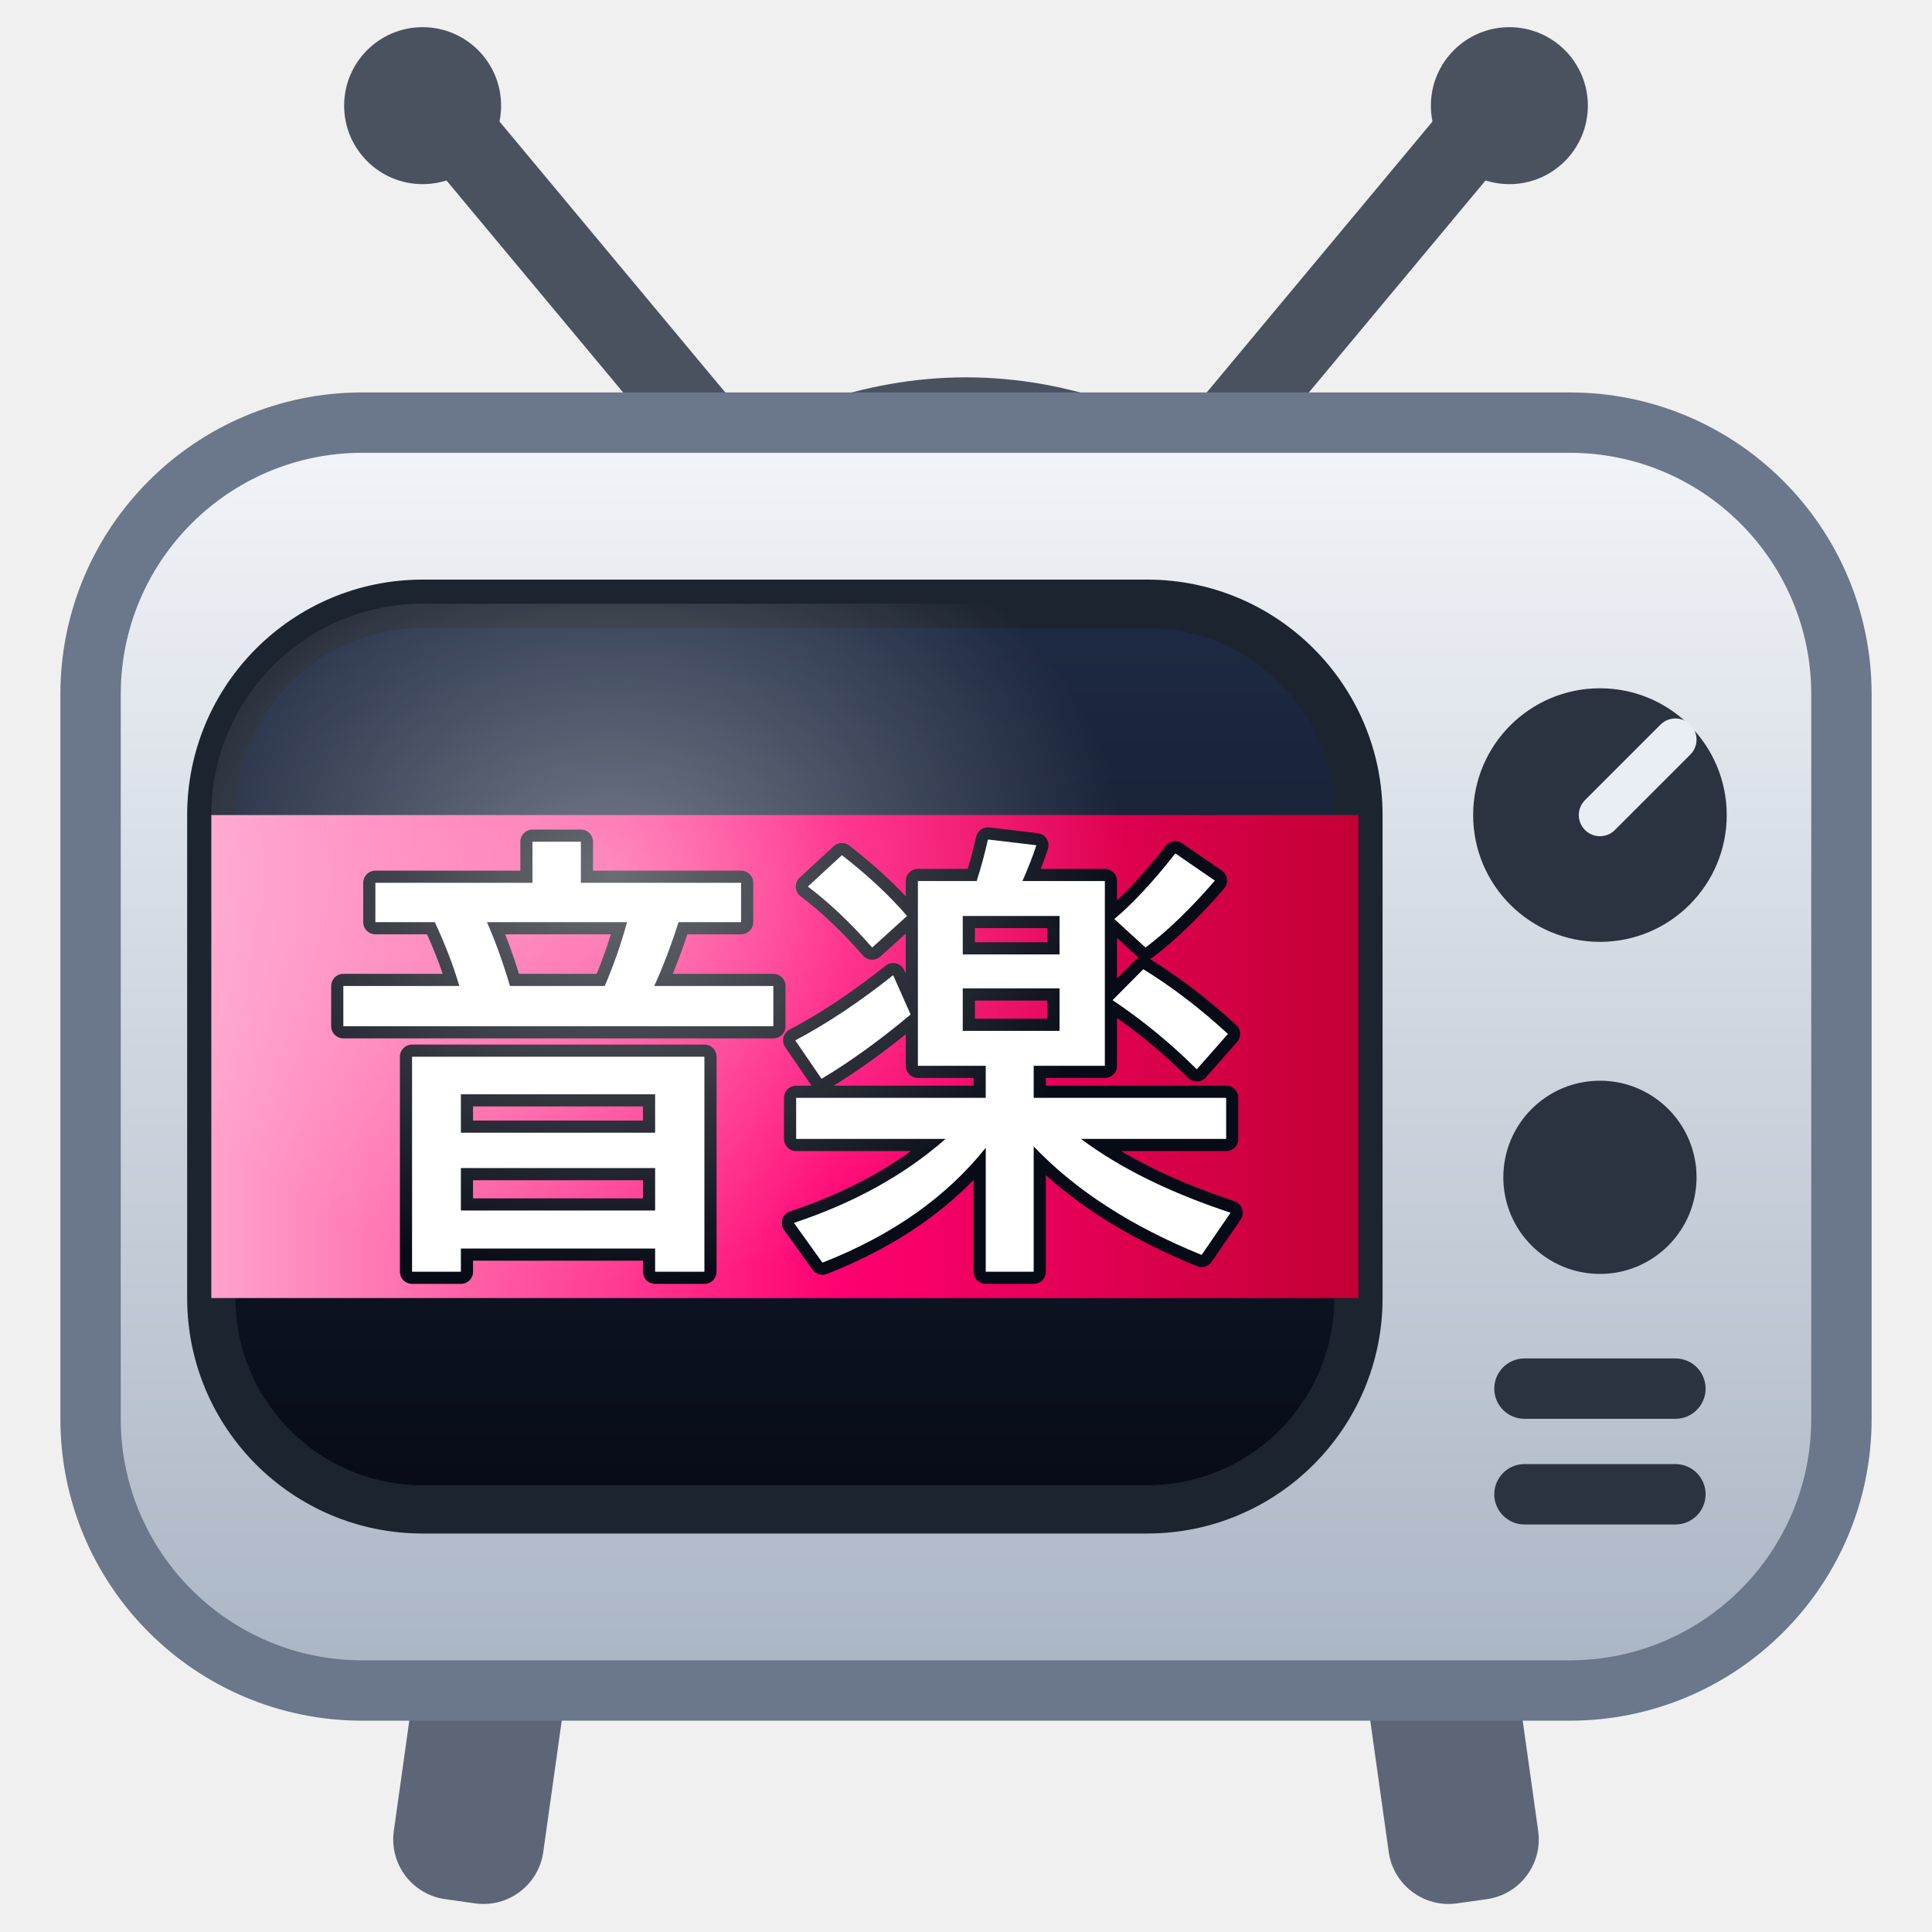
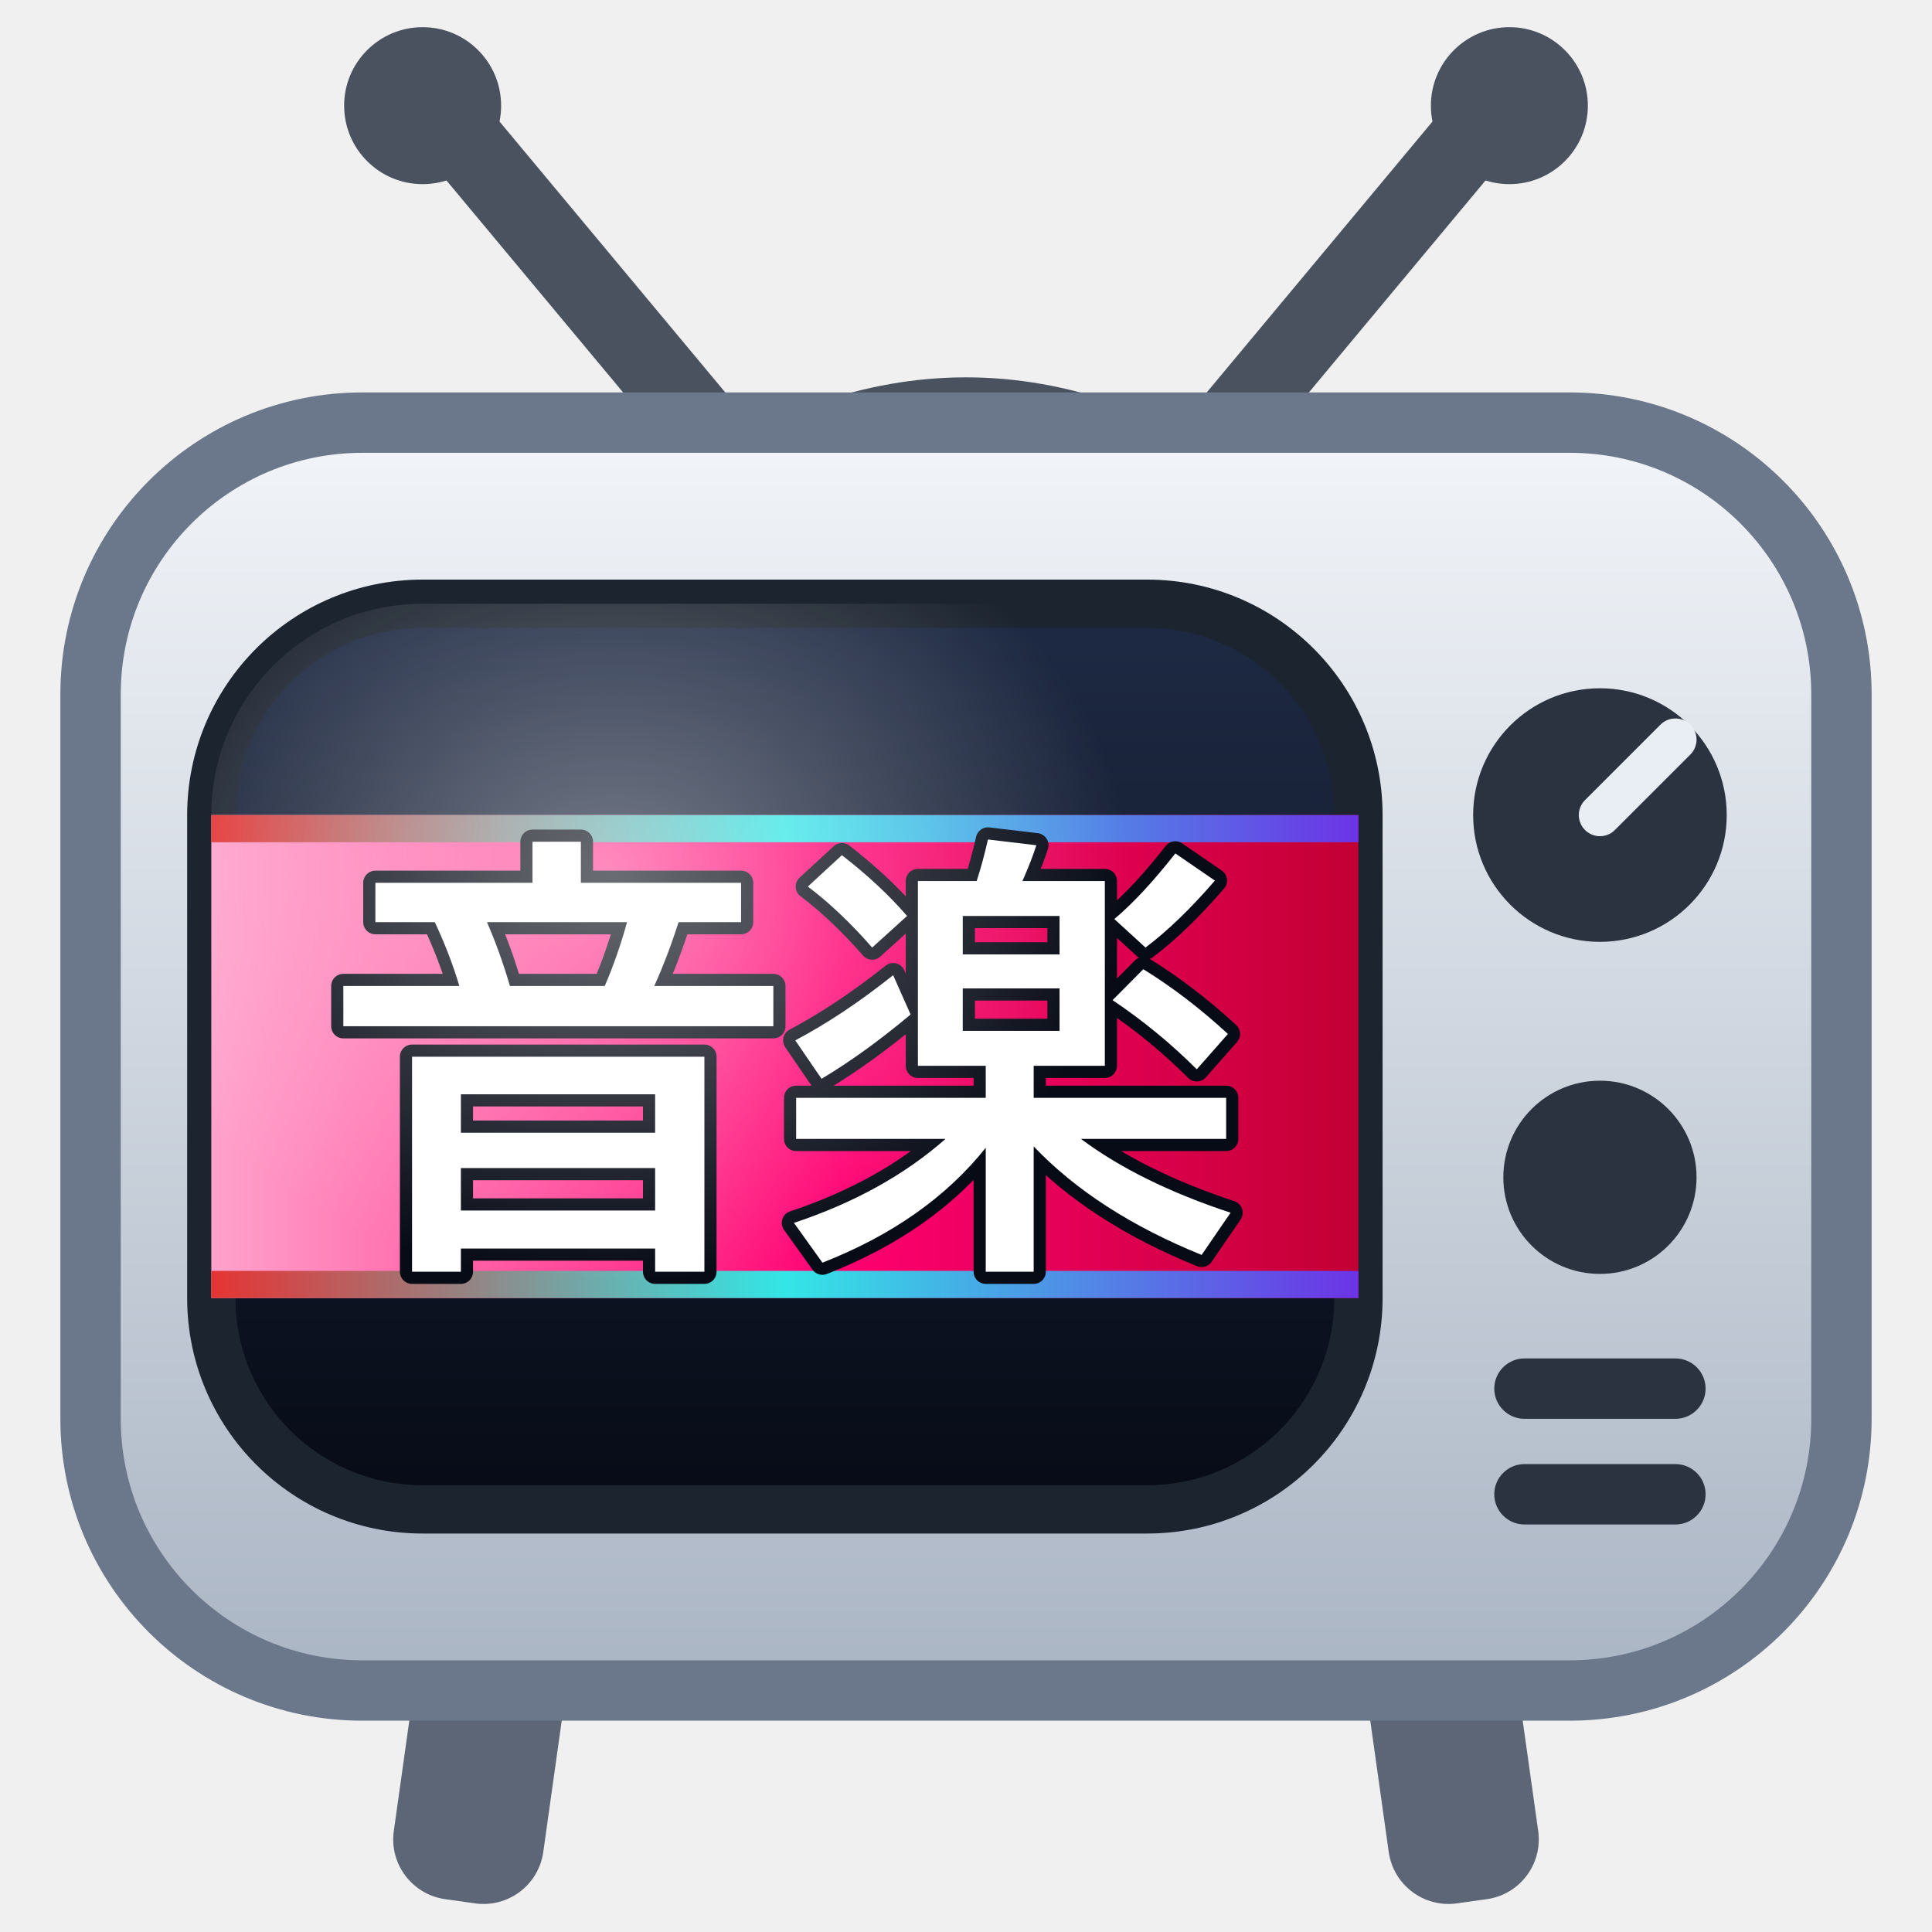
<svg xmlns="http://www.w3.org/2000/svg" viewBox="0 0 64 64">
  <defs>
    <linearGradient id="cab" x1="0" y1="0" x2="0" y2="1">
      <stop offset="0" stop-color="#F2F5F9" />
      <stop offset="1" stop-color="#AAB5C4" />
    </linearGradient>
    <linearGradient id="scr" x1="0" y1="0" x2="0" y2="1">
      <stop offset="0" stop-color="#1E2A44" />
      <stop offset="1" stop-color="#070B16" />
    </linearGradient>
    <linearGradient id="bd" x1="0" y1="0" x2="1" y2="0">
      <stop offset="0" stop-color="#FFA3CC" />
      <stop offset=".55" stop-color="#FF0071" />
      <stop offset="1" stop-color="#C20033" />
    </linearGradient>
    <clipPath id="sc">
      <rect x="7" y="20" width="38" height="30" rx="7" />
    </clipPath>
    <radialGradient id="gl" cx=".35" cy=".3" r=".9">
      <stop offset="0" stop-color="#fff" stop-opacity=".4" />
      <stop offset=".5" stop-color="#fff" stop-opacity="0" />
    </radialGradient>
+     <linearGradient id="rbl" x1="0" y1="0" x2="1" y2="0">
+       <stop offset="0" stop-color="#E63333" />
+       <stop offset=".5" stop-color="#33E6E6" />
+       <stop offset="1" stop-color="#6C33E6" />
+     </linearGradient>
  </defs>
  <path d="M24 15 L14 3 M40 15 L50 3" stroke="#4A5260" stroke-width="2.6" stroke-linecap="round" />
  <circle cx="14" cy="3.5" r="2.6" fill="#4A5260" />
  <circle cx="50" cy="3.5" r="2.6" fill="#4A5260" />
  <path d="M22 16 Q32 9 42 16 Z" fill="#4A5260" />
  <rect x="14" y="54" width="5" height="9" rx="2" fill="#5C6676" transform="rotate(8 16 54)" />
  <rect x="45" y="54" width="5" height="9" rx="2" fill="#5C6676" transform="rotate(-8 48 54)" />
  <rect x="3" y="14" width="58" height="42" rx="9" fill="url(#cab)" stroke="#6B778A" stroke-width="2" />
  <rect x="7" y="20" width="38" height="30" rx="7" fill="url(#scr)" stroke="#1C2430" stroke-width="1.6" />
  <rect x="7" y="27" width="38" height="16" fill="url(#bd)" clip-path="url(#sc)" />
+   <rect x="7" y="27" width="38" height="0.9" fill="url(#rbl)" clip-path="url(#sc)" />
+   <rect x="7" y="42.1" width="38" height="0.9" fill="url(#rbl)" clip-path="url(#sc)" />
  <path d="M1126 1565H1851V1387H1568Q1518 1230 1458 1098H1997V916H51V1098H576Q535 1237 465 1387H196V1565H907V1751H1126ZM701 1387Q760 1252 805 1098H1234Q1293 1235 1335 1387ZM1685 778V-195H1462V-90H583V-195H362V778ZM583 608V434H1462V608ZM583 274V82H1462V274Z" fill="#fff" stroke="#070B16" stroke-width="110" paint-order="stroke" stroke-linejoin="round" transform="translate(11.00 40.70) scale(0.00732 -0.00732)" />
  <path d="M909 737H602V1573H868Q897 1663 919 1761L1138 1735Q1117 1668 1075 1573H1448V737H1126V592H1997V406H1340Q1605 208 2017 72L1886 -119Q1410 74 1126 372V-195H909V366Q642 31 170 -154L41 26Q450 162 727 406H51V592H909ZM805 1415V1241H1243V1415ZM805 1087V895H1243V1087ZM395 1272Q250 1438 104 1548L258 1690Q431 1556 553 1415ZM47 852Q263 966 490 1147L569 969Q360 794 166 678ZM1491 1401Q1618 1508 1767 1698L1946 1575Q1782 1385 1632 1272ZM1864 721Q1690 895 1483 1034L1622 1174Q1817 1054 2005 881Z" fill="#fff" stroke="#070B16" stroke-width="110" paint-order="stroke" stroke-linejoin="round" transform="translate(26.00 40.70) scale(0.00732 -0.00732)" />
  <rect x="7" y="20" width="38" height="30" rx="7" fill="url(#gl)" />
  <circle cx="53" cy="27" r="4.2" fill="#2B3240" />
  <path d="M53 27 L55.5 24.5" stroke="#E9EEF5" stroke-width="1.4" stroke-linecap="round" />
  <circle cx="53" cy="39" r="3.2" fill="#2B3240" />
  <rect x="49.5" y="45" width="7" height="2" rx="1" fill="#2B3240" />
  <rect x="49.5" y="48.5" width="7" height="2" rx="1" fill="#2B3240" />
</svg>
